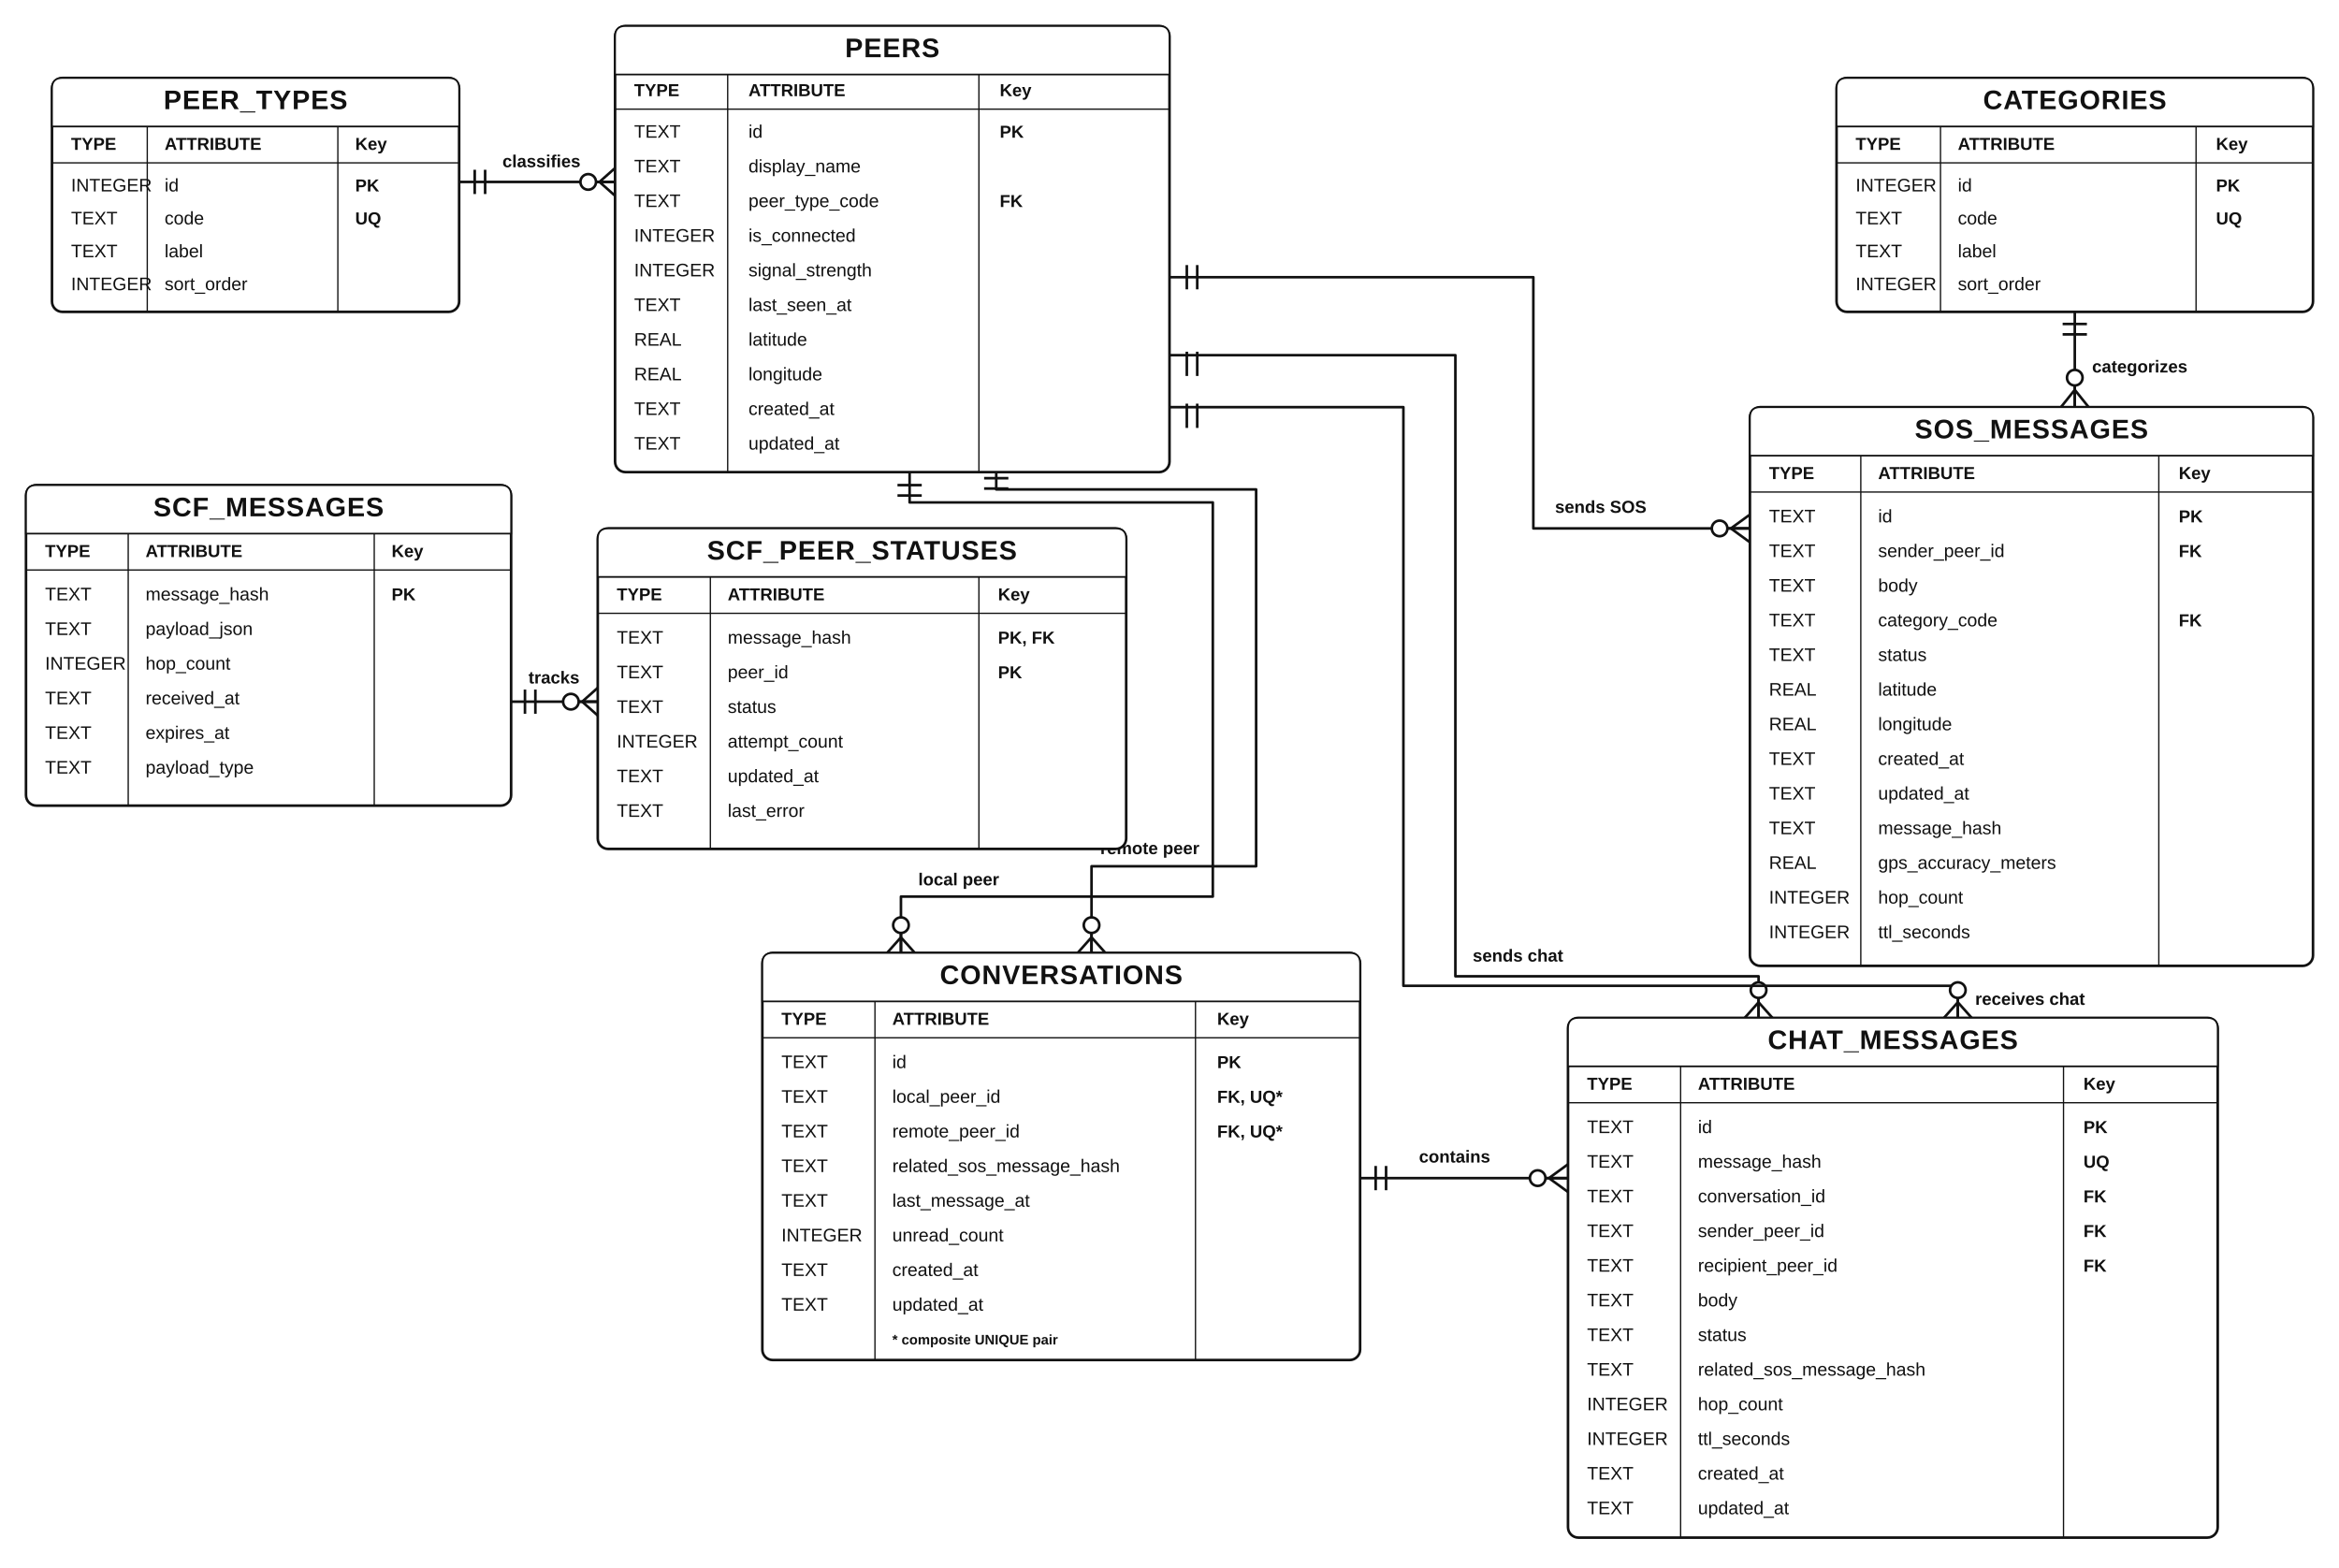
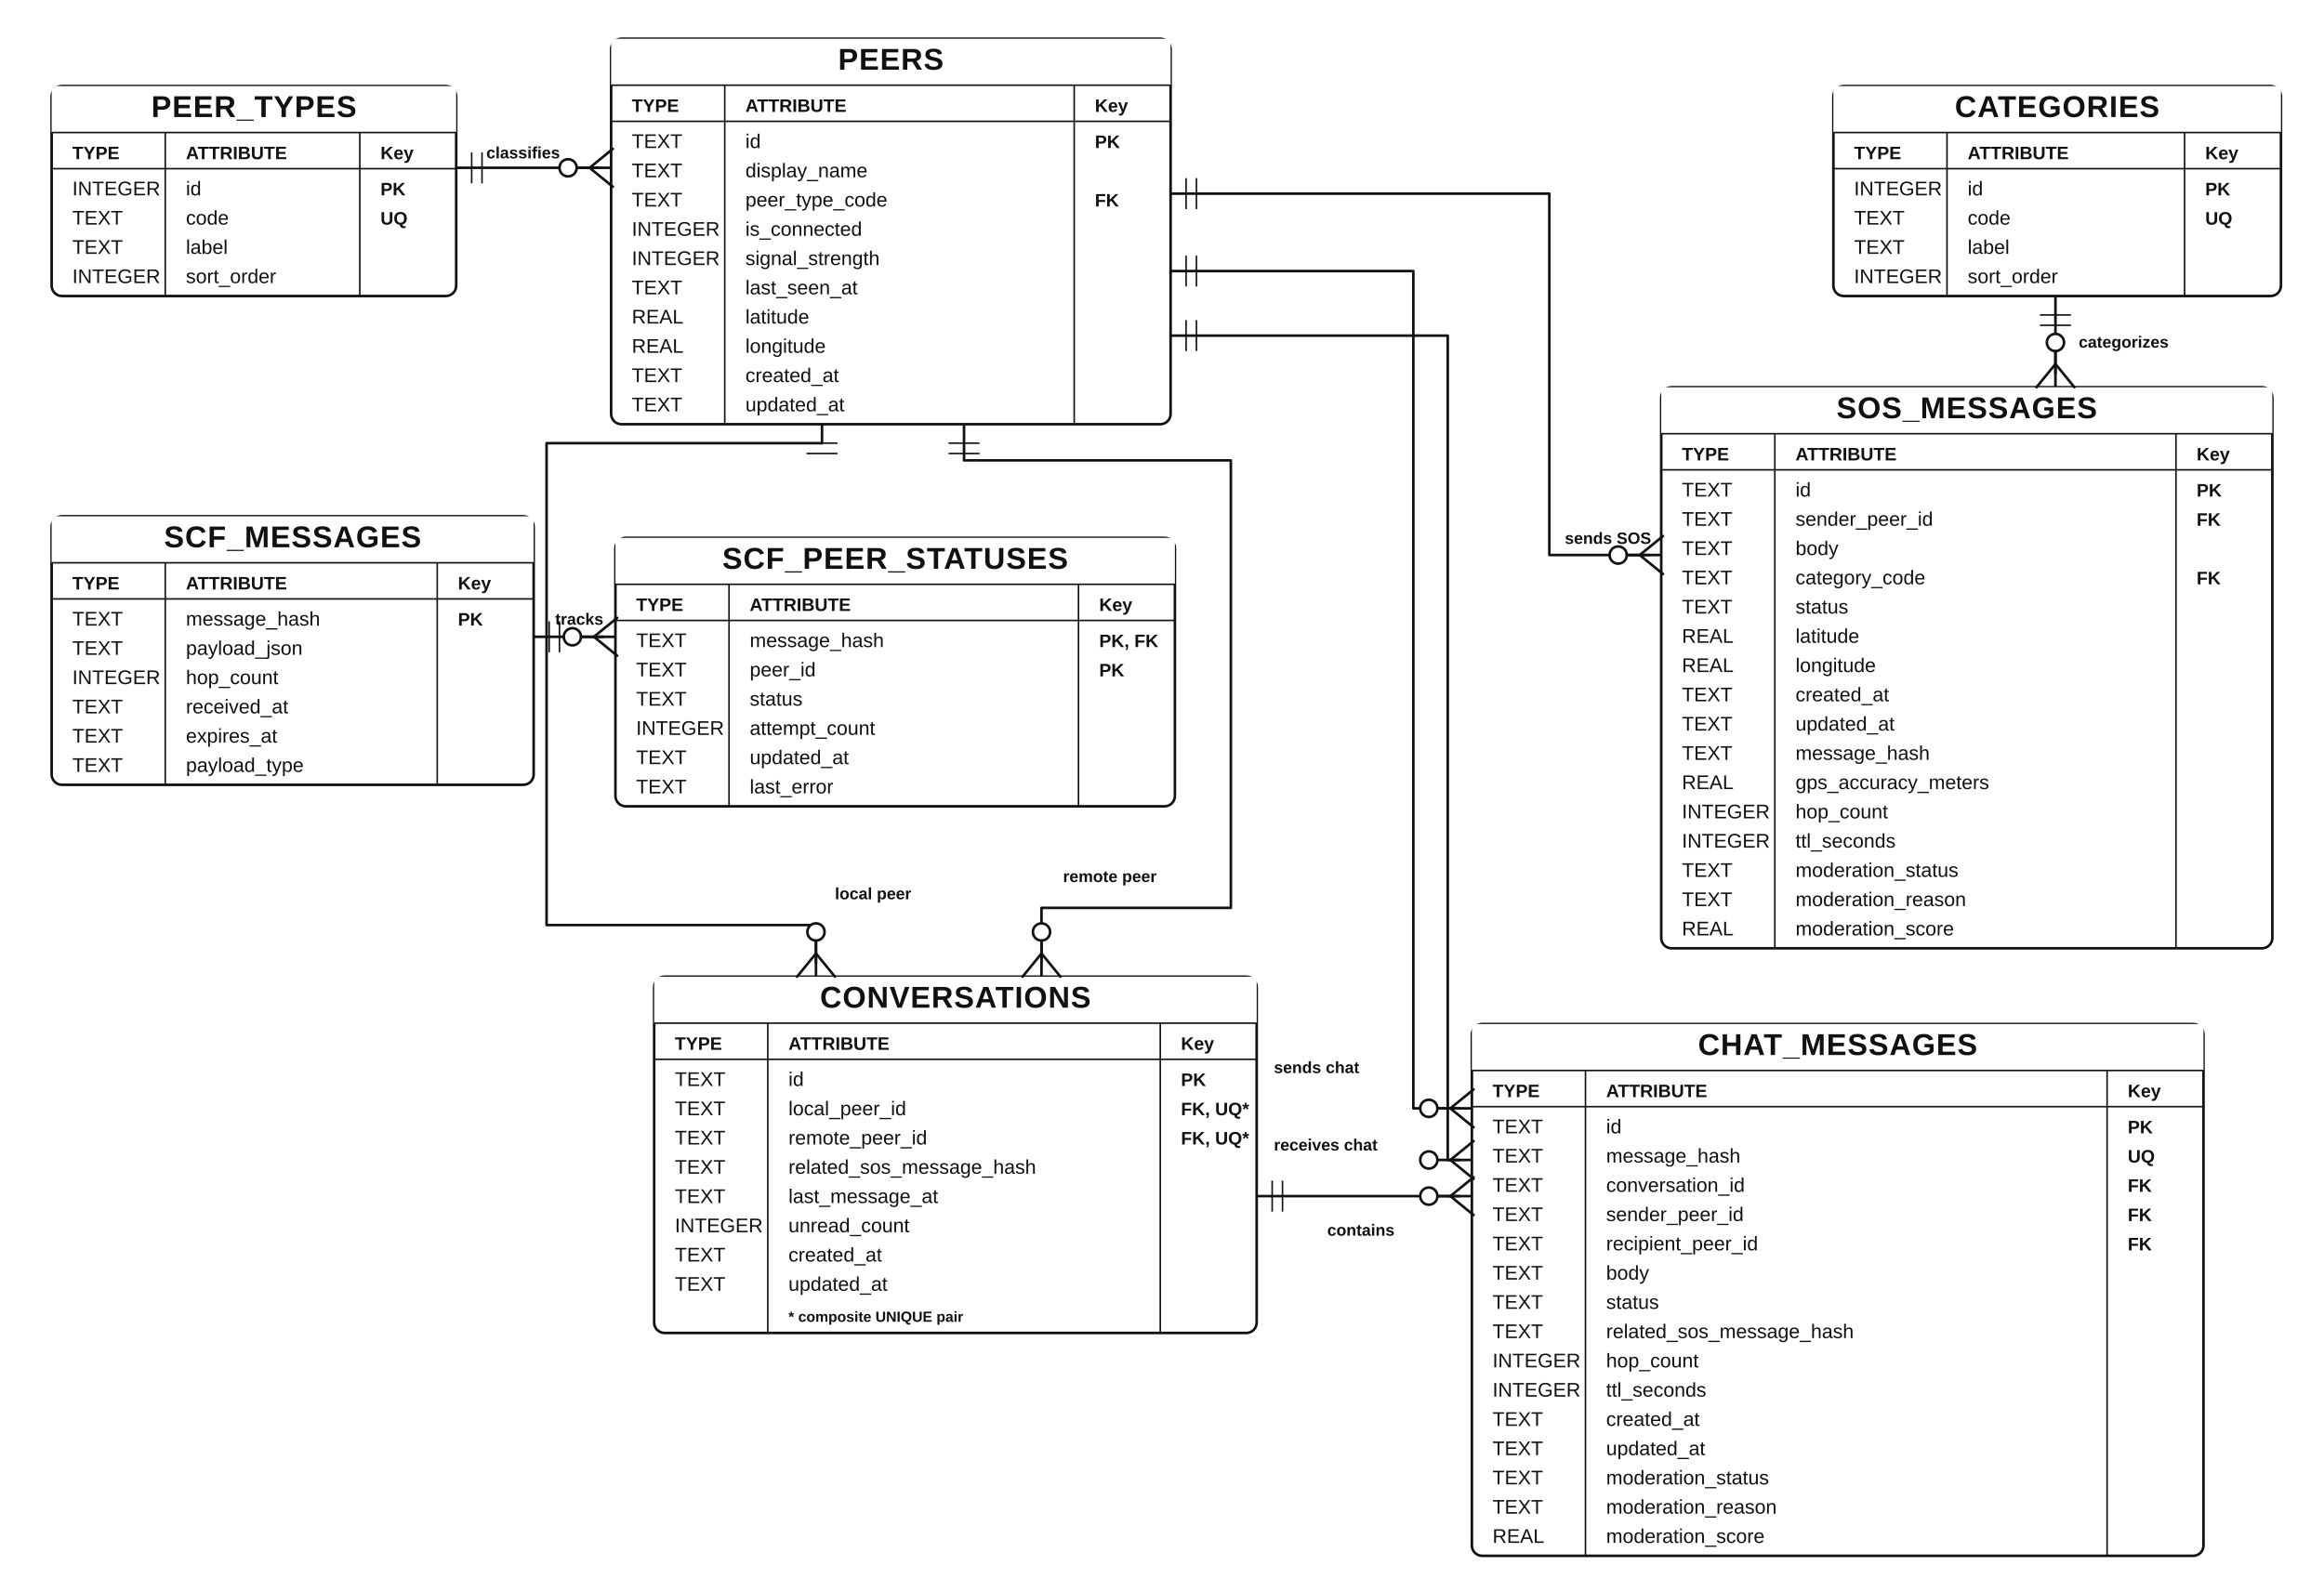
- <svg xmlns="http://www.w3.org/2000/svg" width="2700" height="1810" viewBox="0 90 2700 1810">
+ <svg xmlns="http://www.w3.org/2000/svg" width="2700" height="1850" viewBox="0 0 2700 1850">
+   <rect width="100%" height="100%" fill="white" />
  <defs>
    <style>
-       .canvas { fill: #ffffff; }
-       .entity { fill: #ffffff; stroke: #111111; stroke-width: 3; }
-       .entity-head, .lookup-head, .relay-head, .chat-head { fill: #ffffff; stroke: #111111; stroke-width: 2; }
-       .rule, .grid { stroke: #111111; stroke-width: 1.5; }
-       .title { font: 700 42px Arial, Helvetica, sans-serif; fill: #111111; letter-spacing: 0.5px; }
-       .box-title { font: 700 31px Arial, Helvetica, sans-serif; fill: #111111; letter-spacing: 1px; text-anchor: middle; }
-       .column-head { font: 700 20px Arial, Helvetica, sans-serif; fill: #111111; }
-       .type { font: 21px Arial, Helvetica, sans-serif; fill: #111111; }
-       .attribute { font: 21px Arial, Helvetica, sans-serif; fill: #111111; }
-       .key { font: 700 20px Arial, Helvetica, sans-serif; fill: #111111; }
-       .uq-note { font: 700 16px Arial, Helvetica, sans-serif; fill: #111111; }
-       .connector { fill: none; stroke: #111111; stroke-width: 3; stroke-linejoin: round; }
-       .card { fill: #ffffff; stroke: #111111; stroke-width: 3; }
-       .rel { font: 600 20px Arial, Helvetica, sans-serif; fill: #111111; }
-     </style>
+ .entity{fill:white;stroke:#111;stroke-width:3}.head{fill:white;stroke:#111;stroke-width:0}.rule{stroke:#111;stroke-width:1.8}.conn{fill:none;stroke:#111;stroke-width:3;stroke-linejoin:round;stroke-linecap:round}.sym{fill:white;stroke:#111;stroke-width:3}.title{font:700 35px Arial,Helvetica,sans-serif;fill:#111;letter-spacing:1px;text-anchor:middle}.ch{font:700 21px Arial,Helvetica,sans-serif;fill:#111}.row{font:23px Arial,Helvetica,sans-serif;fill:#111}.key{font:700 21px Arial,Helvetica,sans-serif;fill:#111}.rel{font:700 19px Arial,Helvetica,sans-serif;fill:#111}.note{font:700 17px Arial,Helvetica,sans-serif;fill:#111}
+ </style>
  </defs>
-   <rect class="canvas" width="2700" height="1930" />
-   <path class="connector" d="M 530 300 L 710 300" />
-   <text class="rel" x="580" y="283">classifies</text>
-   <path class="connector" d="M 548 286 L 548 314 M 560 286 L 560 314" />
-   <circle class="card" cx="679" cy="300" r="9" />
-   <path class="connector" d="M 688 300 L 710 300 M 692 300 L 710 284 M 692 300 L 710 316" />
-   <path class="connector" d="M 2395 450 L 2395 560" />
-   <text class="rel" x="2415" y="520">categorizes</text>
-   <path class="connector" d="M 2381 464 L 2409 464 M 2381 476 L 2409 476" />
-   <circle class="card" cx="2395" cy="526" r="9" />
-   <path class="connector" d="M 2395 535 L 2395 560 M 2395 540 L 2379 560 M 2395 540 L 2411 560" />
-   <path class="connector" d="M 1350 410 L 1770 410 L 1770 700 L 2020 700" />
-   <text class="rel" x="1795" y="682">sends SOS</text>
-   <path class="connector" d="M 1370 396 L 1370 424 M 1382 396 L 1382 424" />
-   <circle class="card" cx="1985" cy="700" r="9" />
-   <path class="connector" d="M 1994 700 L 2020 700 M 1998 700 L 2020 684 M 1998 700 L 2020 716" />
-   <path class="connector" d="M 590 900 L 690 900" />
-   <text class="rel" x="610" y="879">tracks</text>
-   <path class="connector" d="M 606 886 L 606 914 M 618 886 L 618 914" />
-   <circle class="card" cx="659" cy="900" r="9" />
-   <path class="connector" d="M 668 900 L 690 900 M 672 900 L 690 884 M 672 900 L 690 916" />
-   <path class="connector" d="M 1050 635 L 1050 670 L 1400 670 L 1400 1125 L 1040 1125 L 1040 1190" />
-   <text class="rel" x="1060" y="1112">local peer</text>
-   <path class="connector" d="M 1036 650 L 1064 650 M 1036 662 L 1064 662" />
-   <circle class="card" cx="1040" cy="1158" r="9" />
-   <path class="connector" d="M 1040 1167 L 1040 1190 M 1040 1172 L 1024 1190 M 1040 1172 L 1056 1190" />
-   <path class="connector" d="M 1150 635 L 1150 655 L 1450 655 L 1450 1090 L 1260 1090 L 1260 1190" />
-   <text class="rel" x="1270" y="1076">remote peer</text>
-   <path class="connector" d="M 1136 642 L 1164 642 M 1136 654 L 1164 654" />
-   <circle class="card" cx="1260" cy="1158" r="9" />
-   <path class="connector" d="M 1260 1167 L 1260 1190 M 1260 1172 L 1244 1190 M 1260 1172 L 1276 1190" />
-   <path class="connector" d="M 1570 1450 L 1810 1450" />
-   <text class="rel" x="1638" y="1432">contains</text>
-   <path class="connector" d="M 1588 1436 L 1588 1464 M 1600 1436 L 1600 1464" />
-   <circle class="card" cx="1775" cy="1450" r="9" />
-   <path class="connector" d="M 1784 1450 L 1810 1450 M 1788 1450 L 1810 1434 M 1788 1450 L 1810 1466" />
-   <path class="connector" d="M 1350 500 L 1680 500 L 1680 1217 L 2030 1217 L 2030 1265" />
-   <text class="rel" x="1700" y="1200">sends chat</text>
-   <path class="connector" d="M 1370 496 L 1370 524 M 1382 496 L 1382 524" />
-   <circle class="card" cx="2030" cy="1233" r="9" />
-   <path class="connector" d="M 2030 1242 L 2030 1265 M 2030 1247 L 2014 1265 M 2030 1247 L 2046 1265" />
-   <path class="connector" d="M 1350 560 L 1620 560 L 1620 1228 L 2260 1228 L 2260 1265" />
-   <text class="rel" x="2280" y="1250">receives chat</text>
-   <path class="connector" d="M 1370 556 L 1370 584 M 1382 556 L 1382 584" />
-   <circle class="card" cx="2260" cy="1233" r="9" />
-   <path class="connector" d="M 2260 1242 L 2260 1265 M 2260 1247 L 2244 1265 M 2260 1247 L 2276 1265" />
-   <g>
-     <rect class="entity" x="60" y="180" width="470" height="270" rx="12" />
-     <path class="lookup-head" d="M 72 180 H 518 Q 530 180 530 192 V 236 H 60 V 192 Q 60 180 72 180" />
-     <text class="box-title" x="295" y="216">PEER_TYPES</text>
-     <text class="column-head" x="82" y="263">TYPE</text>
-     <text class="column-head" x="190" y="263">ATTRIBUTE</text>
-     <text class="column-head" x="410" y="263">Key</text>
-     <line class="rule" x1="60" y1="278" x2="530" y2="278" />
-     <line class="grid" x1="170" y1="236" x2="170" y2="450" />
-     <line class="grid" x1="390" y1="236" x2="390" y2="450" />
-     <text class="type" x="82" y="311">INTEGER</text>
-     <text class="attribute" x="190" y="311">id</text>
-     <text class="key" x="410" y="311">PK</text>
-     <text class="type" x="82" y="349">TEXT</text>
-     <text class="attribute" x="190" y="349">code</text>
-     <text class="key" x="410" y="349">UQ</text>
-     <text class="type" x="82" y="387">TEXT</text>
-     <text class="attribute" x="190" y="387">label</text>
-     <text class="type" x="82" y="425">INTEGER</text>
-     <text class="attribute" x="190" y="425">sort_order</text>
-   </g>
-   <g>
-     <rect class="entity" x="710" y="120" width="640" height="515" rx="12" />
-     <path class="entity-head" d="M 722 120 H 1338 Q 1350 120 1350 132 V 176 H 710 V 132 Q 710 120 722 120" />
-     <text class="box-title" x="1030" y="156">PEERS</text>
-     <text class="column-head" x="732" y="201">TYPE</text>
-     <text class="column-head" x="864" y="201">ATTRIBUTE</text>
-     <text class="column-head" x="1154" y="201">Key</text>
-     <line class="rule" x1="710" y1="216" x2="1350" y2="216" />
-     <line class="grid" x1="840" y1="176" x2="840" y2="635" />
-     <line class="grid" x1="1130" y1="176" x2="1130" y2="635" />
-     <text class="type" x="732" y="249">TEXT</text>
-     <text class="attribute" x="864" y="249">id</text>
-     <text class="key" x="1154" y="249">PK</text>
-     <text class="type" x="732" y="289">TEXT</text>
-     <text class="attribute" x="864" y="289">display_name</text>
-     <text class="type" x="732" y="329">TEXT</text>
-     <text class="attribute" x="864" y="329">peer_type_code</text>
-     <text class="key" x="1154" y="329">FK</text>
-     <text class="type" x="732" y="369">INTEGER</text>
-     <text class="attribute" x="864" y="369">is_connected</text>
-     <text class="type" x="732" y="409">INTEGER</text>
-     <text class="attribute" x="864" y="409">signal_strength</text>
-     <text class="type" x="732" y="449">TEXT</text>
-     <text class="attribute" x="864" y="449">last_seen_at</text>
-     <text class="type" x="732" y="489">REAL</text>
-     <text class="attribute" x="864" y="489">latitude</text>
-     <text class="type" x="732" y="529">REAL</text>
-     <text class="attribute" x="864" y="529">longitude</text>
-     <text class="type" x="732" y="569">TEXT</text>
-     <text class="attribute" x="864" y="569">created_at</text>
-     <text class="type" x="732" y="609">TEXT</text>
-     <text class="attribute" x="864" y="609">updated_at</text>
-   </g>
-   <g transform="translate(-470 0)">
-     <rect class="entity" x="2590" y="180" width="550" height="270" rx="12" />
-     <path class="lookup-head" d="M 2602 180 H 3128 Q 3140 180 3140 192 V 236 H 2590 V 192 Q 2590 180 2602 180" />
-     <text class="box-title" x="2865" y="216">CATEGORIES</text>
-     <text class="column-head" x="2612" y="263">TYPE</text>
-     <text class="column-head" x="2730" y="263">ATTRIBUTE</text>
-     <text class="column-head" x="3028" y="263">Key</text>
-     <line class="rule" x1="2590" y1="278" x2="3140" y2="278" />
-     <line class="grid" x1="2710" y1="236" x2="2710" y2="450" />
-     <line class="grid" x1="3005" y1="236" x2="3005" y2="450" />
-     <text class="type" x="2612" y="311">INTEGER</text>
-     <text class="attribute" x="2730" y="311">id</text>
-     <text class="key" x="3028" y="311">PK</text>
-     <text class="type" x="2612" y="349">TEXT</text>
-     <text class="attribute" x="2730" y="349">code</text>
-     <text class="key" x="3028" y="349">UQ</text>
-     <text class="type" x="2612" y="387">TEXT</text>
-     <text class="attribute" x="2730" y="387">label</text>
-     <text class="type" x="2612" y="425">INTEGER</text>
-     <text class="attribute" x="2730" y="425">sort_order</text>
-   </g>
-   <g transform="translate(-30 -110)">
-     <rect class="entity" x="60" y="760" width="560" height="370" rx="12" />
-     <path class="relay-head" d="M 72 760 H 608 Q 620 760 620 772 V 816 H 60 V 772 Q 60 760 72 760" />
-     <text class="box-title" x="340" y="796">SCF_MESSAGES</text>
-     <text class="column-head" x="82" y="843">TYPE</text>
-     <text class="column-head" x="198" y="843">ATTRIBUTE</text>
-     <text class="column-head" x="482" y="843">Key</text>
-     <line class="rule" x1="60" y1="858" x2="620" y2="858" />
-     <line class="grid" x1="178" y1="816" x2="178" y2="1130" />
-     <line class="grid" x1="462" y1="816" x2="462" y2="1130" />
-     <text class="type" x="82" y="893">TEXT</text>
-     <text class="attribute" x="198" y="893">message_hash</text>
-     <text class="key" x="482" y="893">PK</text>
-     <text class="type" x="82" y="933">TEXT</text>
-     <text class="attribute" x="198" y="933">payload_json</text>
-     <text class="type" x="82" y="973">INTEGER</text>
-     <text class="attribute" x="198" y="973">hop_count</text>
-     <text class="type" x="82" y="1013">TEXT</text>
-     <text class="attribute" x="198" y="1013">received_at</text>
-     <text class="type" x="82" y="1053">TEXT</text>
-     <text class="attribute" x="198" y="1053">expires_at</text>
-     <text class="type" x="82" y="1093">TEXT</text>
-     <text class="attribute" x="198" y="1093">payload_type</text>
-   </g>
-   <g transform="translate(-70 -160)">
-     <rect class="entity" x="760" y="860" width="610" height="370" rx="12" />
-     <path class="relay-head" d="M 772 860 H 1358 Q 1370 860 1370 872 V 916 H 760 V 872 Q 760 860 772 860" />
-     <text class="box-title" x="1065" y="896">SCF_PEER_STATUSES</text>
-     <text class="column-head" x="782" y="943">TYPE</text>
-     <text class="column-head" x="910" y="943">ATTRIBUTE</text>
-     <text class="column-head" x="1222" y="943">Key</text>
-     <line class="rule" x1="760" y1="958" x2="1370" y2="958" />
-     <line class="grid" x1="890" y1="916" x2="890" y2="1230" />
-     <line class="grid" x1="1200" y1="916" x2="1200" y2="1230" />
-     <text class="type" x="782" y="993">TEXT</text>
-     <text class="attribute" x="910" y="993">message_hash</text>
-     <text class="key" x="1222" y="993">PK, FK</text>
-     <text class="type" x="782" y="1033">TEXT</text>
-     <text class="attribute" x="910" y="1033">peer_id</text>
-     <text class="key" x="1222" y="1033">PK</text>
-     <text class="type" x="782" y="1073">TEXT</text>
-     <text class="attribute" x="910" y="1073">status</text>
-     <text class="type" x="782" y="1113">INTEGER</text>
-     <text class="attribute" x="910" y="1113">attempt_count</text>
-     <text class="type" x="782" y="1153">TEXT</text>
-     <text class="attribute" x="910" y="1153">updated_at</text>
-     <text class="type" x="782" y="1193">TEXT</text>
-     <text class="attribute" x="910" y="1193">last_error</text>
-   </g>
-   <g transform="translate(-470 -60)">
-     <rect class="entity" x="2490" y="620" width="650" height="645" rx="12" />
-     <path class="entity-head" d="M 2502 620 H 3128 Q 3140 620 3140 632 V 676 H 2490 V 632 Q 2490 620 2502 620" />
-     <text class="box-title" x="2815" y="656">SOS_MESSAGES</text>
-     <text class="column-head" x="2512" y="703">TYPE</text>
-     <text class="column-head" x="2638" y="703">ATTRIBUTE</text>
-     <text class="column-head" x="2985" y="703">Key</text>
-     <line class="rule" x1="2490" y1="718" x2="3140" y2="718" />
-     <line class="grid" x1="2618" y1="676" x2="2618" y2="1265" />
-     <line class="grid" x1="2962" y1="676" x2="2962" y2="1265" />
-     <text class="type" x="2512" y="753">TEXT</text>
-     <text class="attribute" x="2638" y="753">id</text>
-     <text class="key" x="2985" y="753">PK</text>
-     <text class="type" x="2512" y="793">TEXT</text>
-     <text class="attribute" x="2638" y="793">sender_peer_id</text>
-     <text class="key" x="2985" y="793">FK</text>
-     <text class="type" x="2512" y="833">TEXT</text>
-     <text class="attribute" x="2638" y="833">body</text>
-     <text class="type" x="2512" y="873">TEXT</text>
-     <text class="attribute" x="2638" y="873">category_code</text>
-     <text class="key" x="2985" y="873">FK</text>
-     <text class="type" x="2512" y="913">TEXT</text>
-     <text class="attribute" x="2638" y="913">status</text>
-     <text class="type" x="2512" y="953">REAL</text>
-     <text class="attribute" x="2638" y="953">latitude</text>
-     <text class="type" x="2512" y="993">REAL</text>
-     <text class="attribute" x="2638" y="993">longitude</text>
-     <text class="type" x="2512" y="1033">TEXT</text>
-     <text class="attribute" x="2638" y="1033">created_at</text>
-     <text class="type" x="2512" y="1073">TEXT</text>
-     <text class="attribute" x="2638" y="1073">updated_at</text>
-     <text class="type" x="2512" y="1113">TEXT</text>
-     <text class="attribute" x="2638" y="1113">message_hash</text>
-     <text class="type" x="2512" y="1153">REAL</text>
-     <text class="attribute" x="2638" y="1153">gps_accuracy_meters</text>
-     <text class="type" x="2512" y="1193">INTEGER</text>
-     <text class="attribute" x="2638" y="1193">hop_count</text>
-     <text class="type" x="2512" y="1233">INTEGER</text>
-     <text class="attribute" x="2638" y="1233">ttl_seconds</text>
-   </g>
-   <g transform="translate(-160 -310)">
-     <rect class="entity" x="1040" y="1500" width="690" height="470" rx="12" />
-     <path class="chat-head" d="M 1052 1500 H 1718 Q 1730 1500 1730 1512 V 1556 H 1040 V 1512 Q 1040 1500 1052 1500" />
-     <text class="box-title" x="1385" y="1536">CONVERSATIONS</text>
-     <text class="column-head" x="1062" y="1583">TYPE</text>
-     <text class="column-head" x="1190" y="1583">ATTRIBUTE</text>
-     <text class="column-head" x="1565" y="1583">Key</text>
-     <line class="rule" x1="1040" y1="1598" x2="1730" y2="1598" />
-     <line class="grid" x1="1170" y1="1556" x2="1170" y2="1970" />
-     <line class="grid" x1="1540" y1="1556" x2="1540" y2="1970" />
-     <text class="type" x="1062" y="1633">TEXT</text>
-     <text class="attribute" x="1190" y="1633">id</text>
-     <text class="key" x="1565" y="1633">PK</text>
-     <text class="type" x="1062" y="1673">TEXT</text>
-     <text class="attribute" x="1190" y="1673">local_peer_id</text>
-     <text class="key" x="1565" y="1673">FK, UQ*</text>
-     <text class="type" x="1062" y="1713">TEXT</text>
-     <text class="attribute" x="1190" y="1713">remote_peer_id</text>
-     <text class="key" x="1565" y="1713">FK, UQ*</text>
-     <text class="type" x="1062" y="1753">TEXT</text>
-     <text class="attribute" x="1190" y="1753">related_sos_message_hash</text>
-     <text class="type" x="1062" y="1793">TEXT</text>
-     <text class="attribute" x="1190" y="1793">last_message_at</text>
-     <text class="type" x="1062" y="1833">INTEGER</text>
-     <text class="attribute" x="1190" y="1833">unread_count</text>
-     <text class="type" x="1062" y="1873">TEXT</text>
-     <text class="attribute" x="1190" y="1873">created_at</text>
-     <text class="type" x="1062" y="1913">TEXT</text>
-     <text class="attribute" x="1190" y="1913">updated_at</text>
-     <text class="uq-note" x="1190" y="1952">* composite UNIQUE pair</text>
-   </g>
-   <g transform="translate(-580 -205)">
-     <rect class="entity" x="2390" y="1470" width="750" height="600" rx="12" />
-     <path class="chat-head" d="M 2402 1470 H 3128 Q 3140 1470 3140 1482 V 1526 H 2390 V 1482 Q 2390 1470 2402 1470" />
-     <text class="box-title" x="2765" y="1506">CHAT_MESSAGES</text>
-     <text class="column-head" x="2412" y="1553">TYPE</text>
-     <text class="column-head" x="2540" y="1553">ATTRIBUTE</text>
-     <text class="column-head" x="2985" y="1553">Key</text>
-     <line class="rule" x1="2390" y1="1568" x2="3140" y2="1568" />
-     <line class="grid" x1="2520" y1="1526" x2="2520" y2="2070" />
-     <line class="grid" x1="2962" y1="1526" x2="2962" y2="2070" />
-     <text class="type" x="2412" y="1603">TEXT</text>
-     <text class="attribute" x="2540" y="1603">id</text>
-     <text class="key" x="2985" y="1603">PK</text>
-     <text class="type" x="2412" y="1643">TEXT</text>
-     <text class="attribute" x="2540" y="1643">message_hash</text>
-     <text class="key" x="2985" y="1643">UQ</text>
-     <text class="type" x="2412" y="1683">TEXT</text>
-     <text class="attribute" x="2540" y="1683">conversation_id</text>
-     <text class="key" x="2985" y="1683">FK</text>
-     <text class="type" x="2412" y="1723">TEXT</text>
-     <text class="attribute" x="2540" y="1723">sender_peer_id</text>
-     <text class="key" x="2985" y="1723">FK</text>
-     <text class="type" x="2412" y="1763">TEXT</text>
-     <text class="attribute" x="2540" y="1763">recipient_peer_id</text>
-     <text class="key" x="2985" y="1763">FK</text>
-     <text class="type" x="2412" y="1803">TEXT</text>
-     <text class="attribute" x="2540" y="1803">body</text>
-     <text class="type" x="2412" y="1843">TEXT</text>
-     <text class="attribute" x="2540" y="1843">status</text>
-     <text class="type" x="2412" y="1883">TEXT</text>
-     <text class="attribute" x="2540" y="1883">related_sos_message_hash</text>
-     <text class="type" x="2412" y="1923">INTEGER</text>
-     <text class="attribute" x="2540" y="1923">hop_count</text>
-     <text class="type" x="2412" y="1963">INTEGER</text>
-     <text class="attribute" x="2540" y="1963">ttl_seconds</text>
-     <text class="type" x="2412" y="2003">TEXT</text>
-     <text class="attribute" x="2540" y="2003">created_at</text>
-     <text class="type" x="2412" y="2043">TEXT</text>
-     <text class="attribute" x="2540" y="2043">updated_at</text>
-   </g>
+   <path class="conn" d="M 530 195 L 710 195" />
+   <path class="conn" d="M 2388 344 L 2388 450" />
+   <path class="conn" d="M 1360 225 L 1800 225 L 1800 645 L 1930 645" />
+   <path class="conn" d="M 620 740 L 715 740" />
+   <path class="conn" d="M 955 493 L 955 515 L 635 515 L 635 1075 L 948 1075 L 948 1135" />
+   <path class="conn" d="M 1120 493 L 1120 535 L 1430 535 L 1430 1055 L 1210 1055 L 1210 1135" />
+   <path class="conn" d="M 1460 1390 L 1710 1390" />
+   <path class="conn" d="M 1360 315 L 1642 315 L 1642 1288 L 1710 1288" />
+   <path class="conn" d="M 1360 390 L 1682 390 L 1682 1348 L 1710 1348" />
+   <rect class="entity" x="60" y="100" width="470" height="244" rx="12" />
+   <rect class="head" x="60" y="100" width="470" height="54" />
+   <line class="rule" x1="60" y1="154" x2="530" y2="154" />
+   <text class="title" x="295.0" y="136" text-anchor="middle">PEER_TYPES</text>
+   <line class="rule" x1="60" y1="196" x2="530" y2="196" />
+   <line class="rule" x1="192" y1="154" x2="192" y2="344" />
+   <line class="rule" x1="418" y1="154" x2="418" y2="344" />
+   <text class="ch" x="84" y="185">TYPE</text>
+   <text class="ch" x="216" y="185">ATTRIBUTE</text>
+   <text class="ch" x="442" y="185">Key</text>
+   <text class="row" x="84" y="227">INTEGER</text>
+   <text class="row" x="216" y="227">id</text>
+   <text class="key" x="442" y="227">PK</text>
+   <text class="row" x="84" y="261">TEXT</text>
+   <text class="row" x="216" y="261">code</text>
+   <text class="key" x="442" y="261">UQ</text>
+   <text class="row" x="84" y="295">TEXT</text>
+   <text class="row" x="216" y="295">label</text>
+   <text class="row" x="84" y="329">INTEGER</text>
+   <text class="row" x="216" y="329">sort_order</text>
+   <rect class="entity" x="710" y="45" width="650" height="448" rx="12" />
+   <rect class="head" x="710" y="45" width="650" height="54" />
+   <line class="rule" x1="710" y1="99" x2="1360" y2="99" />
+   <text class="title" x="1035.0" y="81" text-anchor="middle">PEERS</text>
+   <line class="rule" x1="710" y1="141" x2="1360" y2="141" />
+   <line class="rule" x1="842" y1="99" x2="842" y2="493" />
+   <line class="rule" x1="1248" y1="99" x2="1248" y2="493" />
+   <text class="ch" x="734" y="130">TYPE</text>
+   <text class="ch" x="866" y="130">ATTRIBUTE</text>
+   <text class="ch" x="1272" y="130">Key</text>
+   <text class="row" x="734" y="172">TEXT</text>
+   <text class="row" x="866" y="172">id</text>
+   <text class="key" x="1272" y="172">PK</text>
+   <text class="row" x="734" y="206">TEXT</text>
+   <text class="row" x="866" y="206">display_name</text>
+   <text class="row" x="734" y="240">TEXT</text>
+   <text class="row" x="866" y="240">peer_type_code</text>
+   <text class="key" x="1272" y="240">FK</text>
+   <text class="row" x="734" y="274">INTEGER</text>
+   <text class="row" x="866" y="274">is_connected</text>
+   <text class="row" x="734" y="308">INTEGER</text>
+   <text class="row" x="866" y="308">signal_strength</text>
+   <text class="row" x="734" y="342">TEXT</text>
+   <text class="row" x="866" y="342">last_seen_at</text>
+   <text class="row" x="734" y="376">REAL</text>
+   <text class="row" x="866" y="376">latitude</text>
+   <text class="row" x="734" y="410">REAL</text>
+   <text class="row" x="866" y="410">longitude</text>
+   <text class="row" x="734" y="444">TEXT</text>
+   <text class="row" x="866" y="444">created_at</text>
+   <text class="row" x="734" y="478">TEXT</text>
+   <text class="row" x="866" y="478">updated_at</text>
+   <rect class="entity" x="2130" y="100" width="520" height="244" rx="12" />
+   <rect class="head" x="2130" y="100" width="520" height="54" />
+   <line class="rule" x1="2130" y1="154" x2="2650" y2="154" />
+   <text class="title" x="2390.0" y="136" text-anchor="middle">CATEGORIES</text>
+   <line class="rule" x1="2130" y1="196" x2="2650" y2="196" />
+   <line class="rule" x1="2262" y1="154" x2="2262" y2="344" />
+   <line class="rule" x1="2538" y1="154" x2="2538" y2="344" />
+   <text class="ch" x="2154" y="185">TYPE</text>
+   <text class="ch" x="2286" y="185">ATTRIBUTE</text>
+   <text class="ch" x="2562" y="185">Key</text>
+   <text class="row" x="2154" y="227">INTEGER</text>
+   <text class="row" x="2286" y="227">id</text>
+   <text class="key" x="2562" y="227">PK</text>
+   <text class="row" x="2154" y="261">TEXT</text>
+   <text class="row" x="2286" y="261">code</text>
+   <text class="key" x="2562" y="261">UQ</text>
+   <text class="row" x="2154" y="295">TEXT</text>
+   <text class="row" x="2286" y="295">label</text>
+   <text class="row" x="2154" y="329">INTEGER</text>
+   <text class="row" x="2286" y="329">sort_order</text>
+   <rect class="entity" x="60" y="600" width="560" height="312" rx="12" />
+   <rect class="head" x="60" y="600" width="560" height="54" />
+   <line class="rule" x1="60" y1="654" x2="620" y2="654" />
+   <text class="title" x="340.0" y="636" text-anchor="middle">SCF_MESSAGES</text>
+   <line class="rule" x1="60" y1="696" x2="620" y2="696" />
+   <line class="rule" x1="192" y1="654" x2="192" y2="912" />
+   <line class="rule" x1="508" y1="654" x2="508" y2="912" />
+   <text class="ch" x="84" y="685">TYPE</text>
+   <text class="ch" x="216" y="685">ATTRIBUTE</text>
+   <text class="ch" x="532" y="685">Key</text>
+   <text class="row" x="84" y="727">TEXT</text>
+   <text class="row" x="216" y="727">message_hash</text>
+   <text class="key" x="532" y="727">PK</text>
+   <text class="row" x="84" y="761">TEXT</text>
+   <text class="row" x="216" y="761">payload_json</text>
+   <text class="row" x="84" y="795">INTEGER</text>
+   <text class="row" x="216" y="795">hop_count</text>
+   <text class="row" x="84" y="829">TEXT</text>
+   <text class="row" x="216" y="829">received_at</text>
+   <text class="row" x="84" y="863">TEXT</text>
+   <text class="row" x="216" y="863">expires_at</text>
+   <text class="row" x="84" y="897">TEXT</text>
+   <text class="row" x="216" y="897">payload_type</text>
+   <rect class="entity" x="715" y="625" width="650" height="312" rx="12" />
+   <rect class="head" x="715" y="625" width="650" height="54" />
+   <line class="rule" x1="715" y1="679" x2="1365" y2="679" />
+   <text class="title" x="1040.0" y="661" text-anchor="middle">SCF_PEER_STATUSES</text>
+   <line class="rule" x1="715" y1="721" x2="1365" y2="721" />
+   <line class="rule" x1="847" y1="679" x2="847" y2="937" />
+   <line class="rule" x1="1253" y1="679" x2="1253" y2="937" />
+   <text class="ch" x="739" y="710">TYPE</text>
+   <text class="ch" x="871" y="710">ATTRIBUTE</text>
+   <text class="ch" x="1277" y="710">Key</text>
+   <text class="row" x="739" y="752">TEXT</text>
+   <text class="row" x="871" y="752">message_hash</text>
+   <text class="key" x="1277" y="752">PK, FK</text>
+   <text class="row" x="739" y="786">TEXT</text>
+   <text class="row" x="871" y="786">peer_id</text>
+   <text class="key" x="1277" y="786">PK</text>
+   <text class="row" x="739" y="820">TEXT</text>
+   <text class="row" x="871" y="820">status</text>
+   <text class="row" x="739" y="854">INTEGER</text>
+   <text class="row" x="871" y="854">attempt_count</text>
+   <text class="row" x="739" y="888">TEXT</text>
+   <text class="row" x="871" y="888">updated_at</text>
+   <text class="row" x="739" y="922">TEXT</text>
+   <text class="row" x="871" y="922">last_error</text>
+   <rect class="entity" x="1930" y="450" width="710" height="652" rx="12" />
+   <rect class="head" x="1930" y="450" width="710" height="54" />
+   <line class="rule" x1="1930" y1="504" x2="2640" y2="504" />
+   <text class="title" x="2285.0" y="486" text-anchor="middle">SOS_MESSAGES</text>
+   <line class="rule" x1="1930" y1="546" x2="2640" y2="546" />
+   <line class="rule" x1="2062" y1="504" x2="2062" y2="1102" />
+   <line class="rule" x1="2528" y1="504" x2="2528" y2="1102" />
+   <text class="ch" x="1954" y="535">TYPE</text>
+   <text class="ch" x="2086" y="535">ATTRIBUTE</text>
+   <text class="ch" x="2552" y="535">Key</text>
+   <text class="row" x="1954" y="577">TEXT</text>
+   <text class="row" x="2086" y="577">id</text>
+   <text class="key" x="2552" y="577">PK</text>
+   <text class="row" x="1954" y="611">TEXT</text>
+   <text class="row" x="2086" y="611">sender_peer_id</text>
+   <text class="key" x="2552" y="611">FK</text>
+   <text class="row" x="1954" y="645">TEXT</text>
+   <text class="row" x="2086" y="645">body</text>
+   <text class="row" x="1954" y="679">TEXT</text>
+   <text class="row" x="2086" y="679">category_code</text>
+   <text class="key" x="2552" y="679">FK</text>
+   <text class="row" x="1954" y="713">TEXT</text>
+   <text class="row" x="2086" y="713">status</text>
+   <text class="row" x="1954" y="747">REAL</text>
+   <text class="row" x="2086" y="747">latitude</text>
+   <text class="row" x="1954" y="781">REAL</text>
+   <text class="row" x="2086" y="781">longitude</text>
+   <text class="row" x="1954" y="815">TEXT</text>
+   <text class="row" x="2086" y="815">created_at</text>
+   <text class="row" x="1954" y="849">TEXT</text>
+   <text class="row" x="2086" y="849">updated_at</text>
+   <text class="row" x="1954" y="883">TEXT</text>
+   <text class="row" x="2086" y="883">message_hash</text>
+   <text class="row" x="1954" y="917">REAL</text>
+   <text class="row" x="2086" y="917">gps_accuracy_meters</text>
+   <text class="row" x="1954" y="951">INTEGER</text>
+   <text class="row" x="2086" y="951">hop_count</text>
+   <text class="row" x="1954" y="985">INTEGER</text>
+   <text class="row" x="2086" y="985">ttl_seconds</text>
+   <text class="row" x="1954" y="1019">TEXT</text>
+   <text class="row" x="2086" y="1019">moderation_status</text>
+   <text class="row" x="1954" y="1053">TEXT</text>
+   <text class="row" x="2086" y="1053">moderation_reason</text>
+   <text class="row" x="1954" y="1087">REAL</text>
+   <text class="row" x="2086" y="1087">moderation_score</text>
+   <rect class="entity" x="760" y="1135" width="700" height="414" rx="12" />
+   <rect class="head" x="760" y="1135" width="700" height="54" />
+   <line class="rule" x1="760" y1="1189" x2="1460" y2="1189" />
+   <text class="title" x="1110.0" y="1171" text-anchor="middle">CONVERSATIONS</text>
+   <line class="rule" x1="760" y1="1231" x2="1460" y2="1231" />
+   <line class="rule" x1="892" y1="1189" x2="892" y2="1549" />
+   <line class="rule" x1="1348" y1="1189" x2="1348" y2="1549" />
+   <text class="ch" x="784" y="1220">TYPE</text>
+   <text class="ch" x="916" y="1220">ATTRIBUTE</text>
+   <text class="ch" x="1372" y="1220">Key</text>
+   <text class="row" x="784" y="1262">TEXT</text>
+   <text class="row" x="916" y="1262">id</text>
+   <text class="key" x="1372" y="1262">PK</text>
+   <text class="row" x="784" y="1296">TEXT</text>
+   <text class="row" x="916" y="1296">local_peer_id</text>
+   <text class="key" x="1372" y="1296">FK, UQ*</text>
+   <text class="row" x="784" y="1330">TEXT</text>
+   <text class="row" x="916" y="1330">remote_peer_id</text>
+   <text class="key" x="1372" y="1330">FK, UQ*</text>
+   <text class="row" x="784" y="1364">TEXT</text>
+   <text class="row" x="916" y="1364">related_sos_message_hash</text>
+   <text class="row" x="784" y="1398">TEXT</text>
+   <text class="row" x="916" y="1398">last_message_at</text>
+   <text class="row" x="784" y="1432">INTEGER</text>
+   <text class="row" x="916" y="1432">unread_count</text>
+   <text class="row" x="784" y="1466">TEXT</text>
+   <text class="row" x="916" y="1466">created_at</text>
+   <text class="row" x="784" y="1500">TEXT</text>
+   <text class="row" x="916" y="1500">updated_at</text>
+   <text class="note" x="916" y="1536">* composite UNIQUE pair</text>
+   <rect class="entity" x="1710" y="1190" width="850" height="618" rx="12" />
+   <rect class="head" x="1710" y="1190" width="850" height="54" />
+   <line class="rule" x1="1710" y1="1244" x2="2560" y2="1244" />
+   <text class="title" x="2135.0" y="1226" text-anchor="middle">CHAT_MESSAGES</text>
+   <line class="rule" x1="1710" y1="1286" x2="2560" y2="1286" />
+   <line class="rule" x1="1842" y1="1244" x2="1842" y2="1808" />
+   <line class="rule" x1="2448" y1="1244" x2="2448" y2="1808" />
+   <text class="ch" x="1734" y="1275">TYPE</text>
+   <text class="ch" x="1866" y="1275">ATTRIBUTE</text>
+   <text class="ch" x="2472" y="1275">Key</text>
+   <text class="row" x="1734" y="1317">TEXT</text>
+   <text class="row" x="1866" y="1317">id</text>
+   <text class="key" x="2472" y="1317">PK</text>
+   <text class="row" x="1734" y="1351">TEXT</text>
+   <text class="row" x="1866" y="1351">message_hash</text>
+   <text class="key" x="2472" y="1351">UQ</text>
+   <text class="row" x="1734" y="1385">TEXT</text>
+   <text class="row" x="1866" y="1385">conversation_id</text>
+   <text class="key" x="2472" y="1385">FK</text>
+   <text class="row" x="1734" y="1419">TEXT</text>
+   <text class="row" x="1866" y="1419">sender_peer_id</text>
+   <text class="key" x="2472" y="1419">FK</text>
+   <text class="row" x="1734" y="1453">TEXT</text>
+   <text class="row" x="1866" y="1453">recipient_peer_id</text>
+   <text class="key" x="2472" y="1453">FK</text>
+   <text class="row" x="1734" y="1487">TEXT</text>
+   <text class="row" x="1866" y="1487">body</text>
+   <text class="row" x="1734" y="1521">TEXT</text>
+   <text class="row" x="1866" y="1521">status</text>
+   <text class="row" x="1734" y="1555">TEXT</text>
+   <text class="row" x="1866" y="1555">related_sos_message_hash</text>
+   <text class="row" x="1734" y="1589">INTEGER</text>
+   <text class="row" x="1866" y="1589">hop_count</text>
+   <text class="row" x="1734" y="1623">INTEGER</text>
+   <text class="row" x="1866" y="1623">ttl_seconds</text>
+   <text class="row" x="1734" y="1657">TEXT</text>
+   <text class="row" x="1866" y="1657">created_at</text>
+   <text class="row" x="1734" y="1691">TEXT</text>
+   <text class="row" x="1866" y="1691">updated_at</text>
+   <text class="row" x="1734" y="1725">TEXT</text>
+   <text class="row" x="1866" y="1725">moderation_status</text>
+   <text class="row" x="1734" y="1759">TEXT</text>
+   <text class="row" x="1866" y="1759">moderation_reason</text>
+   <text class="row" x="1734" y="1793">REAL</text>
+   <text class="row" x="1866" y="1793">moderation_score</text>
+   <line class="rule" x1="548" y1="177" x2="548" y2="213" />
+   <line class="rule" x1="560" y1="177" x2="560" y2="213" />
+   <circle class="sym" cx="660" cy="195" r="10" />
+   <path class="conn" d="M 670 195 L 696 195" />
+   <path class="conn" d="M 685 195 L 712 173" />
+   <path class="conn" d="M 685 195 L 712 217" />
+   <text class="rel" x="565" y="184">classifies</text>
+   <line class="rule" x1="2370" y1="366" x2="2406" y2="366" />
+   <line class="rule" x1="2370" y1="378" x2="2406" y2="378" />
+   <circle class="sym" cx="2388" cy="398" r="10" />
+   <path class="conn" d="M 2388 408 L 2388 434" />
+   <path class="conn" d="M 2388 423 L 2366 450" />
+   <path class="conn" d="M 2388 423 L 2410 450" />
+   <text class="rel" x="2415" y="404">categorizes</text>
+   <line class="rule" x1="1378" y1="207" x2="1378" y2="243" />
+   <line class="rule" x1="1390" y1="207" x2="1390" y2="243" />
+   <circle class="sym" cx="1880" cy="645" r="10" />
+   <path class="conn" d="M 1890 645 L 1916 645" />
+   <path class="conn" d="M 1905 645 L 1932 623" />
+   <path class="conn" d="M 1905 645 L 1932 667" />
+   <text class="rel" x="1818" y="632">sends SOS</text>
+   <line class="rule" x1="638" y1="722" x2="638" y2="758" />
+   <line class="rule" x1="650" y1="722" x2="650" y2="758" />
+   <circle class="sym" cx="665" cy="740" r="10" />
+   <path class="conn" d="M 675 740 L 701 740" />
+   <path class="conn" d="M 690 740 L 717 718" />
+   <path class="conn" d="M 690 740 L 717 762" />
+   <text class="rel" x="645" y="726">tracks</text>
+   <line class="rule" x1="937" y1="515" x2="973" y2="515" />
+   <line class="rule" x1="937" y1="527" x2="973" y2="527" />
+   <circle class="sym" cx="948" cy="1083" r="10" />
+   <path class="conn" d="M 948 1093 L 948 1119" />
+   <path class="conn" d="M 948 1108 L 926 1135" />
+   <path class="conn" d="M 948 1108 L 970 1135" />
+   <text class="rel" x="970" y="1045">local peer</text>
+   <line class="rule" x1="1102" y1="515" x2="1138" y2="515" />
+   <line class="rule" x1="1102" y1="527" x2="1138" y2="527" />
+   <circle class="sym" cx="1210" cy="1083" r="10" />
+   <path class="conn" d="M 1210 1093 L 1210 1119" />
+   <path class="conn" d="M 1210 1108 L 1188 1135" />
+   <path class="conn" d="M 1210 1108 L 1232 1135" />
+   <text class="rel" x="1235" y="1025">remote peer</text>
+   <line class="rule" x1="1478" y1="1372" x2="1478" y2="1408" />
+   <line class="rule" x1="1490" y1="1372" x2="1490" y2="1408" />
+   <circle class="sym" cx="1660" cy="1390" r="10" />
+   <path class="conn" d="M 1670 1390 L 1696 1390" />
+   <path class="conn" d="M 1685 1390 L 1712 1368" />
+   <path class="conn" d="M 1685 1390 L 1712 1412" />
+   <text class="rel" x="1542" y="1436">contains</text>
+   <line class="rule" x1="1378" y1="297" x2="1378" y2="333" />
+   <line class="rule" x1="1390" y1="297" x2="1390" y2="333" />
+   <circle class="sym" cx="1660" cy="1288" r="10" />
+   <path class="conn" d="M 1670 1288 L 1696 1288" />
+   <path class="conn" d="M 1685 1288 L 1712 1266" />
+   <path class="conn" d="M 1685 1288 L 1712 1310" />
+   <text class="rel" x="1480" y="1247">sends chat</text>
+   <line class="rule" x1="1378" y1="372" x2="1378" y2="408" />
+   <line class="rule" x1="1390" y1="372" x2="1390" y2="408" />
+   <circle class="sym" cx="1660" cy="1348" r="10" />
+   <path class="conn" d="M 1670 1348 L 1696 1348" />
+   <path class="conn" d="M 1685 1348 L 1712 1326" />
+   <path class="conn" d="M 1685 1348 L 1712 1370" />
+   <text class="rel" x="1480" y="1337">receives chat</text>
</svg>
